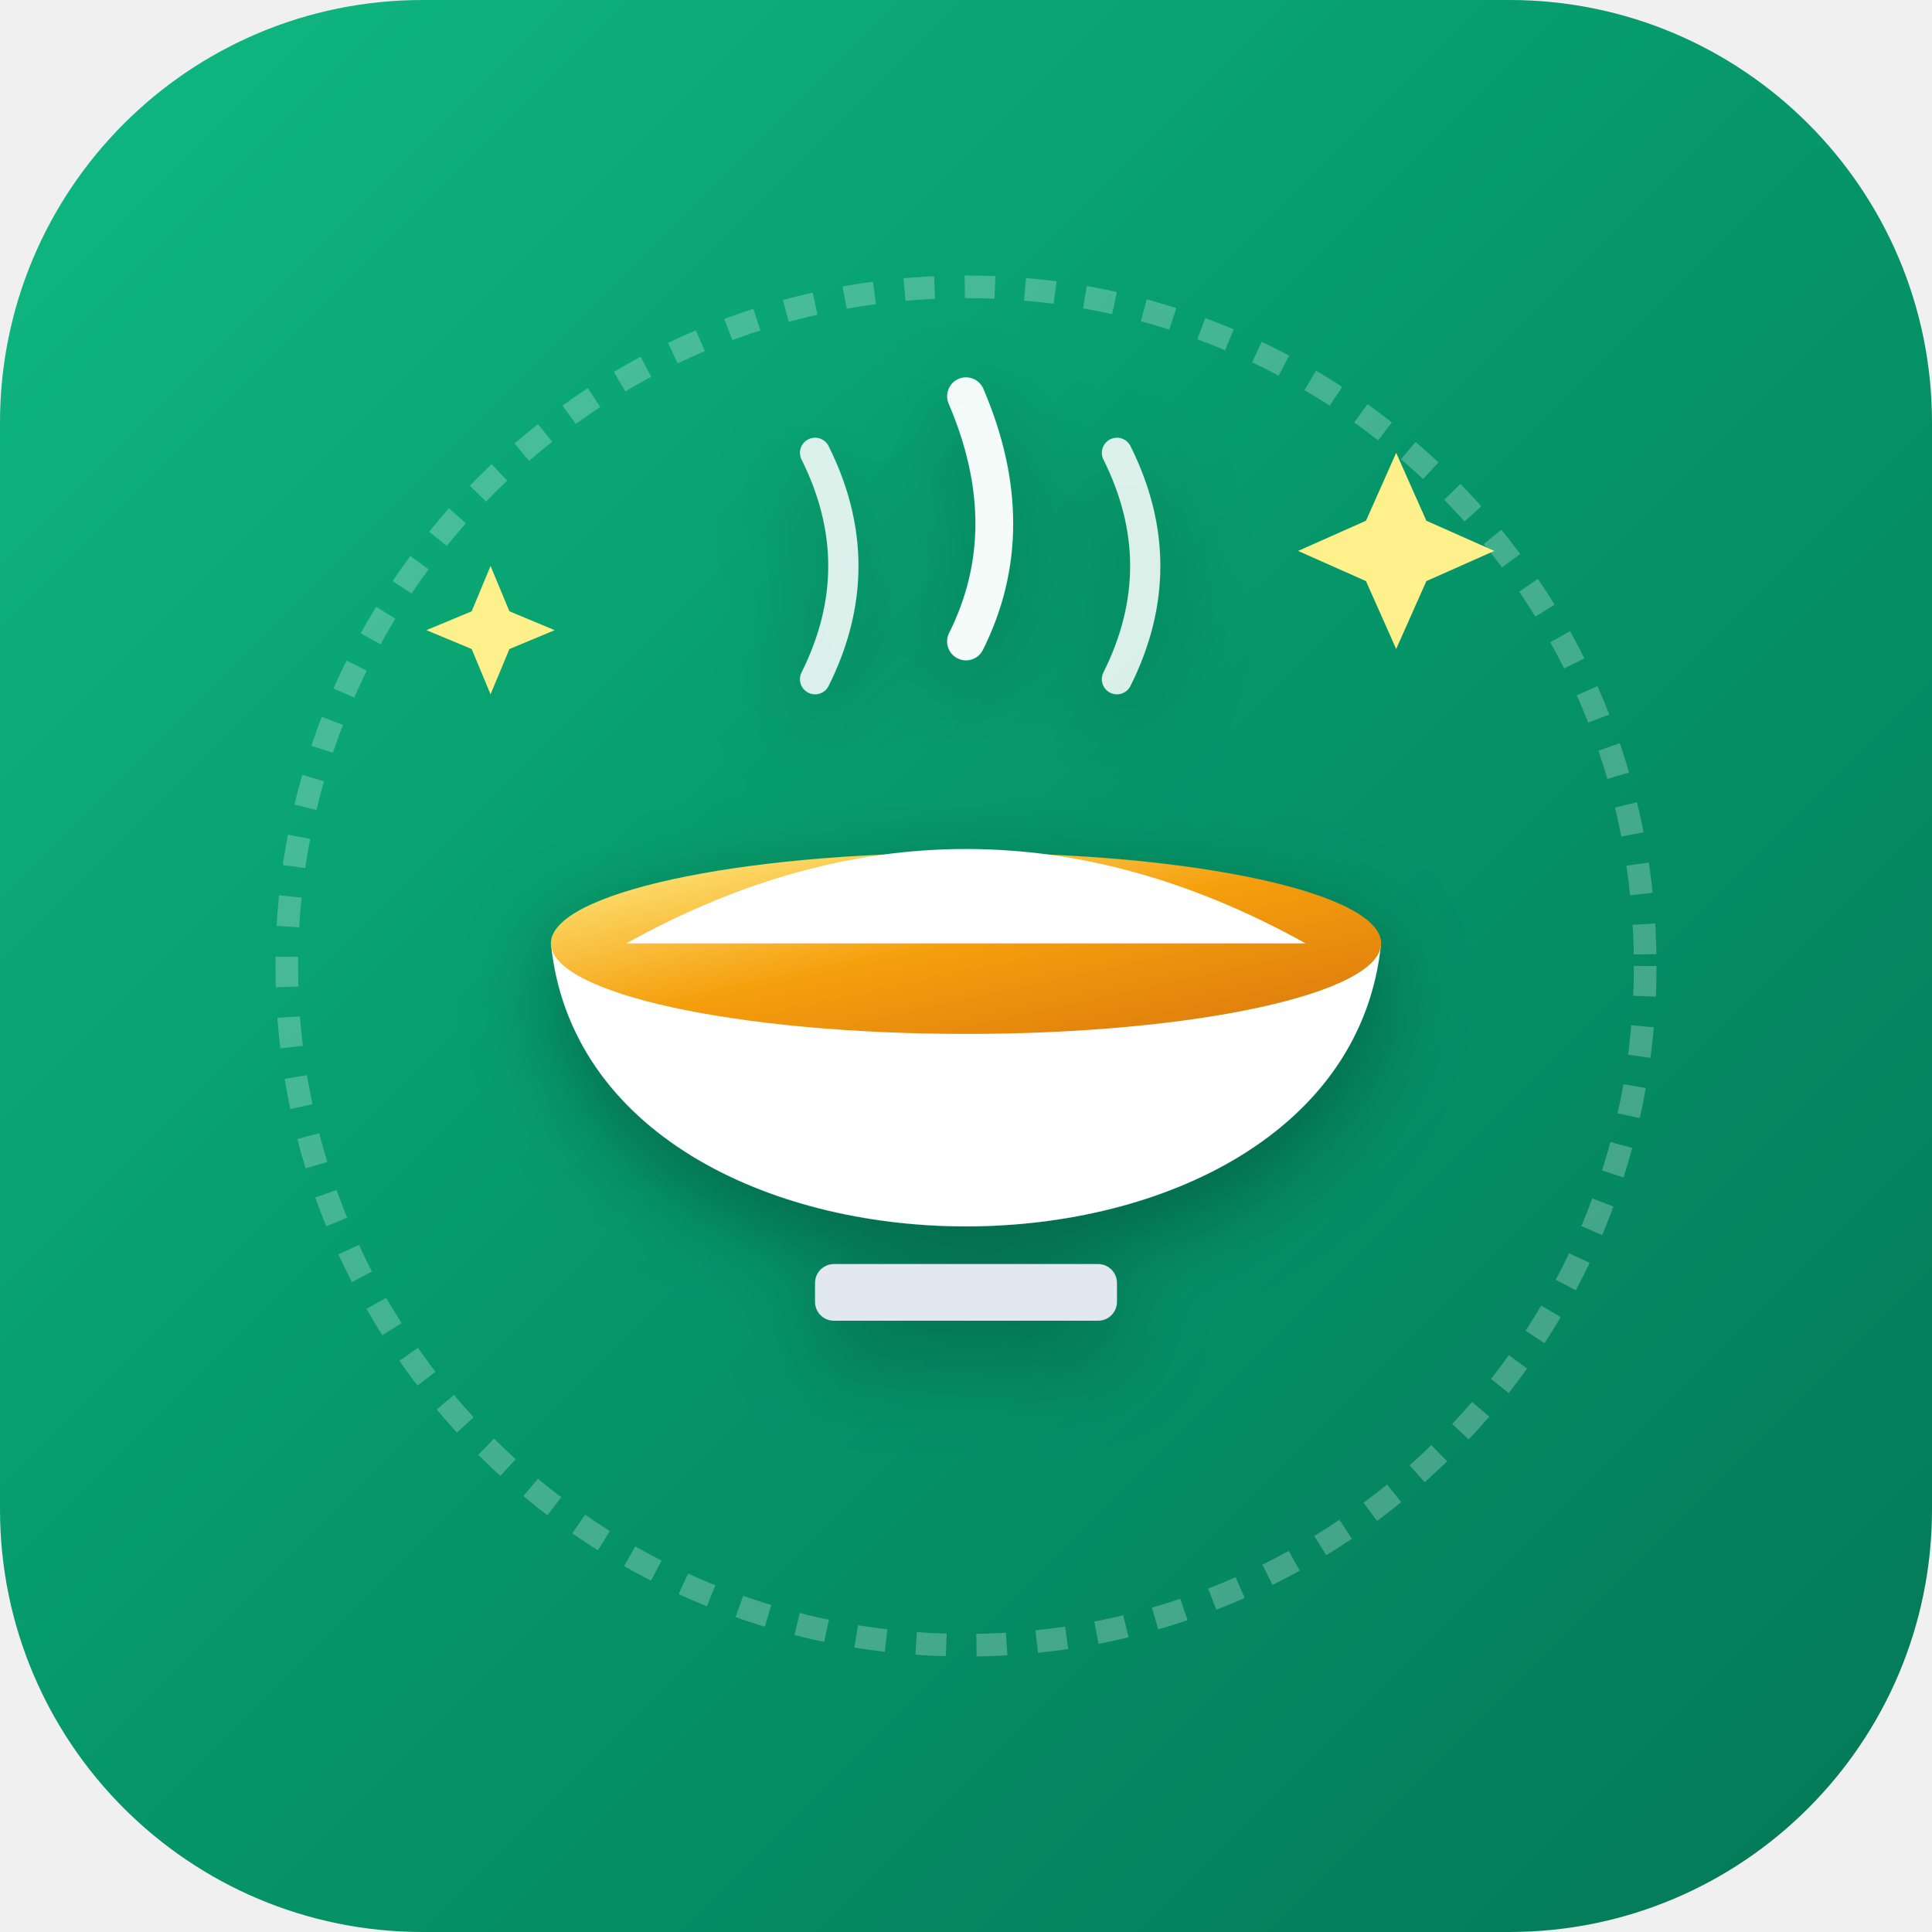
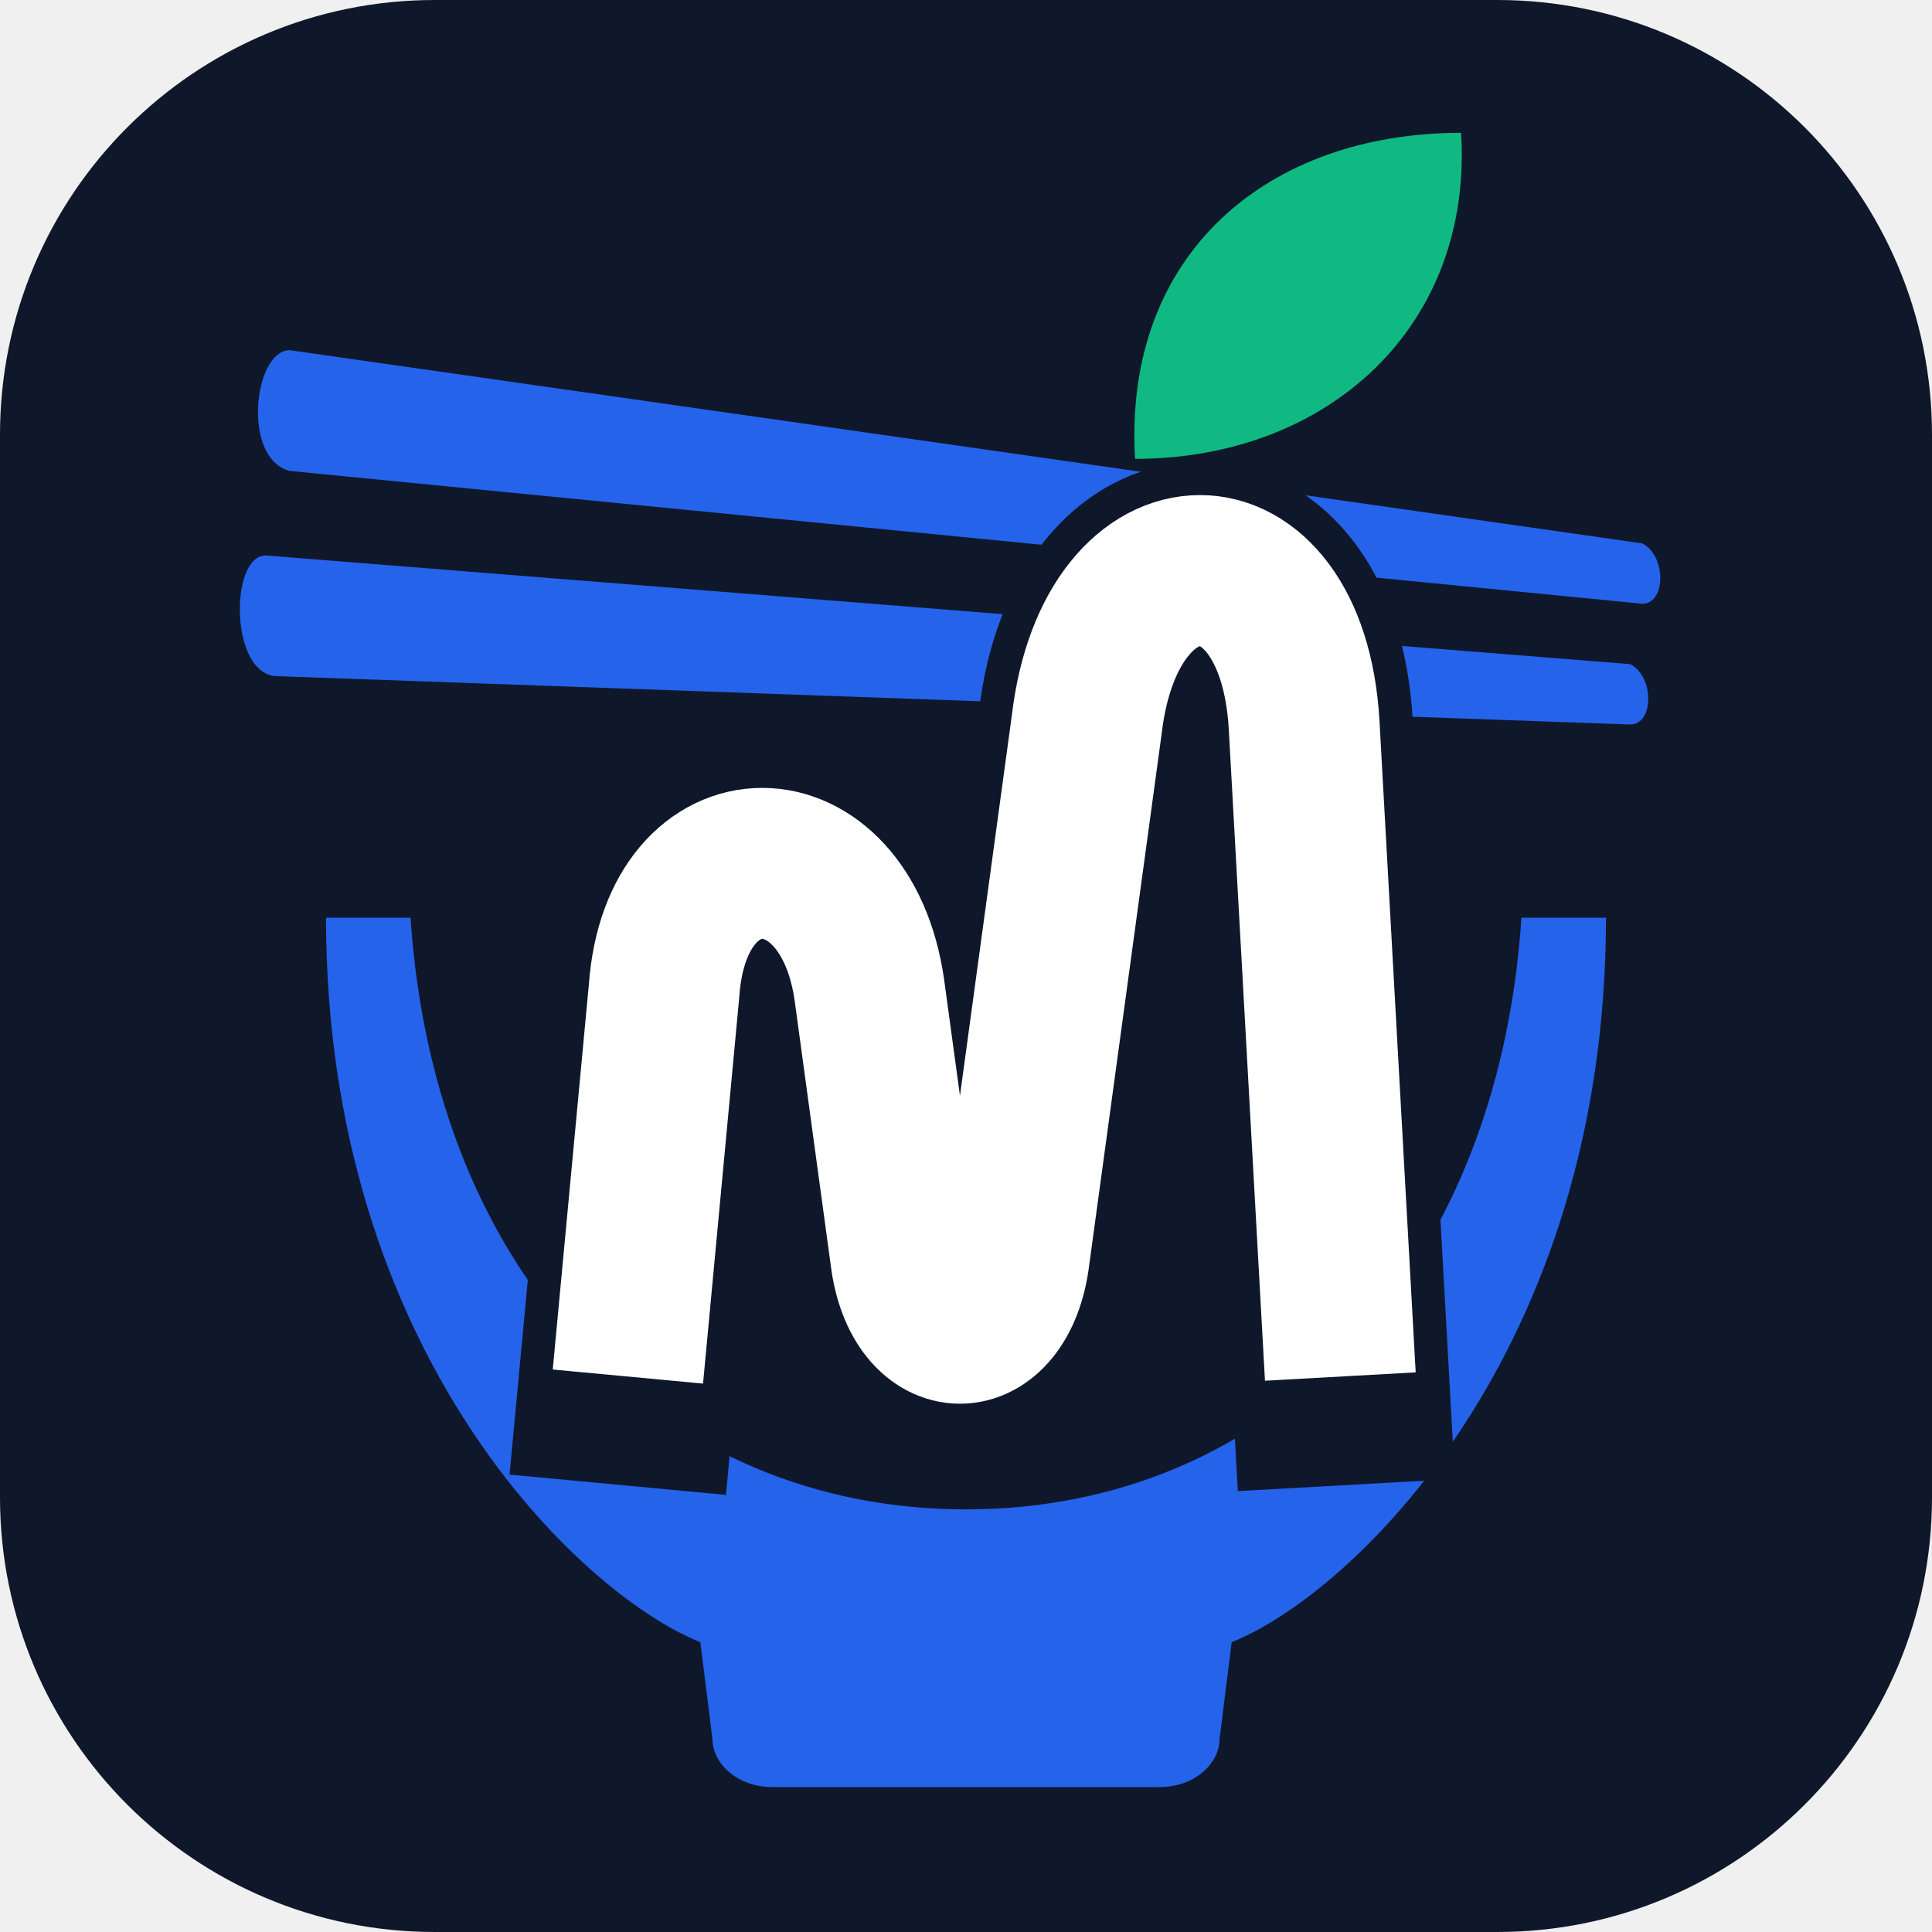
- <svg xmlns="http://www.w3.org/2000/svg" viewBox="0 0 512 512" width="512" height="512">
-   <defs>
-     <linearGradient id="bg" x1="0%" y1="0%" x2="100%" y2="100%">
-       <stop offset="0%" stop-color="#10b981" />
-       <stop offset="50%" stop-color="#059669" />
-       <stop offset="100%" stop-color="#047857" />
-     </linearGradient>
-     <linearGradient id="gold" x1="0%" y1="0%" x2="100%" y2="100%">
-       <stop offset="0%" stop-color="#fef08a" />
-       <stop offset="50%" stop-color="#f59e0b" />
-       <stop offset="100%" stop-color="#d97706" />
-     </linearGradient>
-     <filter id="shadow" x="-20%" y="-20%" width="140%" height="140%">
-       <feDropShadow dx="0" dy="8" stdDeviation="12" flood-color="#000" flood-opacity="0.3" />
-     </filter>
-   </defs>
-   <rect width="512" height="512" rx="112" fill="url(#bg)" />
-   <circle cx="256" cy="256" r="180" fill="none" stroke="#ffffff" stroke-width="6" stroke-opacity="0.25" stroke-dasharray="8 8" />
-   <g filter="url(#shadow)" transform="translate(256, 270)">
-     <path d="M -110,-20 C -100,80 100,80 110,-20 Z" fill="#ffffff" />
-     <ellipse cx="0" cy="-20" rx="110" ry="24" fill="url(#gold)" />
-     <path d="M -90,-20 Q 0,-70 90,-20 Z" fill="#ffffff" />
-     <rect x="-40" y="65" width="80" height="15" rx="5" fill="#e2e8f0" />
-     <path d="M -40,-90 Q -25,-120 -40,-150" fill="none" stroke="#ffffff" stroke-width="8" stroke-linecap="round" stroke-opacity="0.85" />
-     <path d="M 0,-100 Q 15,-130 0,-165" fill="none" stroke="#ffffff" stroke-width="10" stroke-linecap="round" stroke-opacity="0.95" />
-     <path d="M 40,-90 Q 55,-120 40,-150" fill="none" stroke="#ffffff" stroke-width="8" stroke-linecap="round" stroke-opacity="0.85" />
-   </g>
-   <path d="M 370,120 L 378,138 L 396,146 L 378,154 L 370,172 L 362,154 L 344,146 L 362,138 Z" fill="#fef08a" />
-   <path d="M 130,150 L 135,162 L 147,167 L 135,172 L 130,184 L 125,172 L 113,167 L 125,162 Z" fill="#fef08a" />
+ <svg xmlns="http://www.w3.org/2000/svg" viewBox="0 0 160 160" width="512" height="512">
+   <rect width="160" height="160" rx="36" fill="#0F172A" />
+   <path d="M 94 38 C 93 21 105 11 121 11 C 122 27 110 38 94 38 Z" fill="#10B981" />
+   <path d="M 24 29 C 21 29 20 38 24 39 L 136 50 C 138 50 138 46 136 45 Z" fill="#2563EB" />
+   <path d="M 22 46 C 19 46 19 56 23 56 L 135 60 C 137 60 137 56 135 55 Z" fill="#2563EB" />
+   <path d="M 27 76 C 27 112 48 132 58 136 L 59 144 C 59 146 61 148 64 148 L 96 148 C 99 148 101 146 101 144 L 102 136 C 112 132 133 112 133 76 L 126 76 C 124 106 105 125 80 125 C 55 125 36 106 34 76 Z" fill="#2563EB" />
+   <path d="M 52 114 L 55 82 C 56 68 70 68 72 82 L 75 104 C 76 112 83 112 84 104 L 90 60 C 92 43 107 43 108 60 L 111 114" stroke="#0F172A" stroke-width="18" stroke-linecap="square" stroke-linejoin="round" fill="none" />
+   <path d="M 52 114 L 55 82 C 56 68 70 68 72 82 L 75 104 C 76 112 83 112 84 104 L 90 60 C 92 43 107 43 108 60 L 111 114" stroke="#FFFFFF" stroke-width="12.5" stroke-linecap="butt" stroke-linejoin="round" fill="none" />
</svg>
